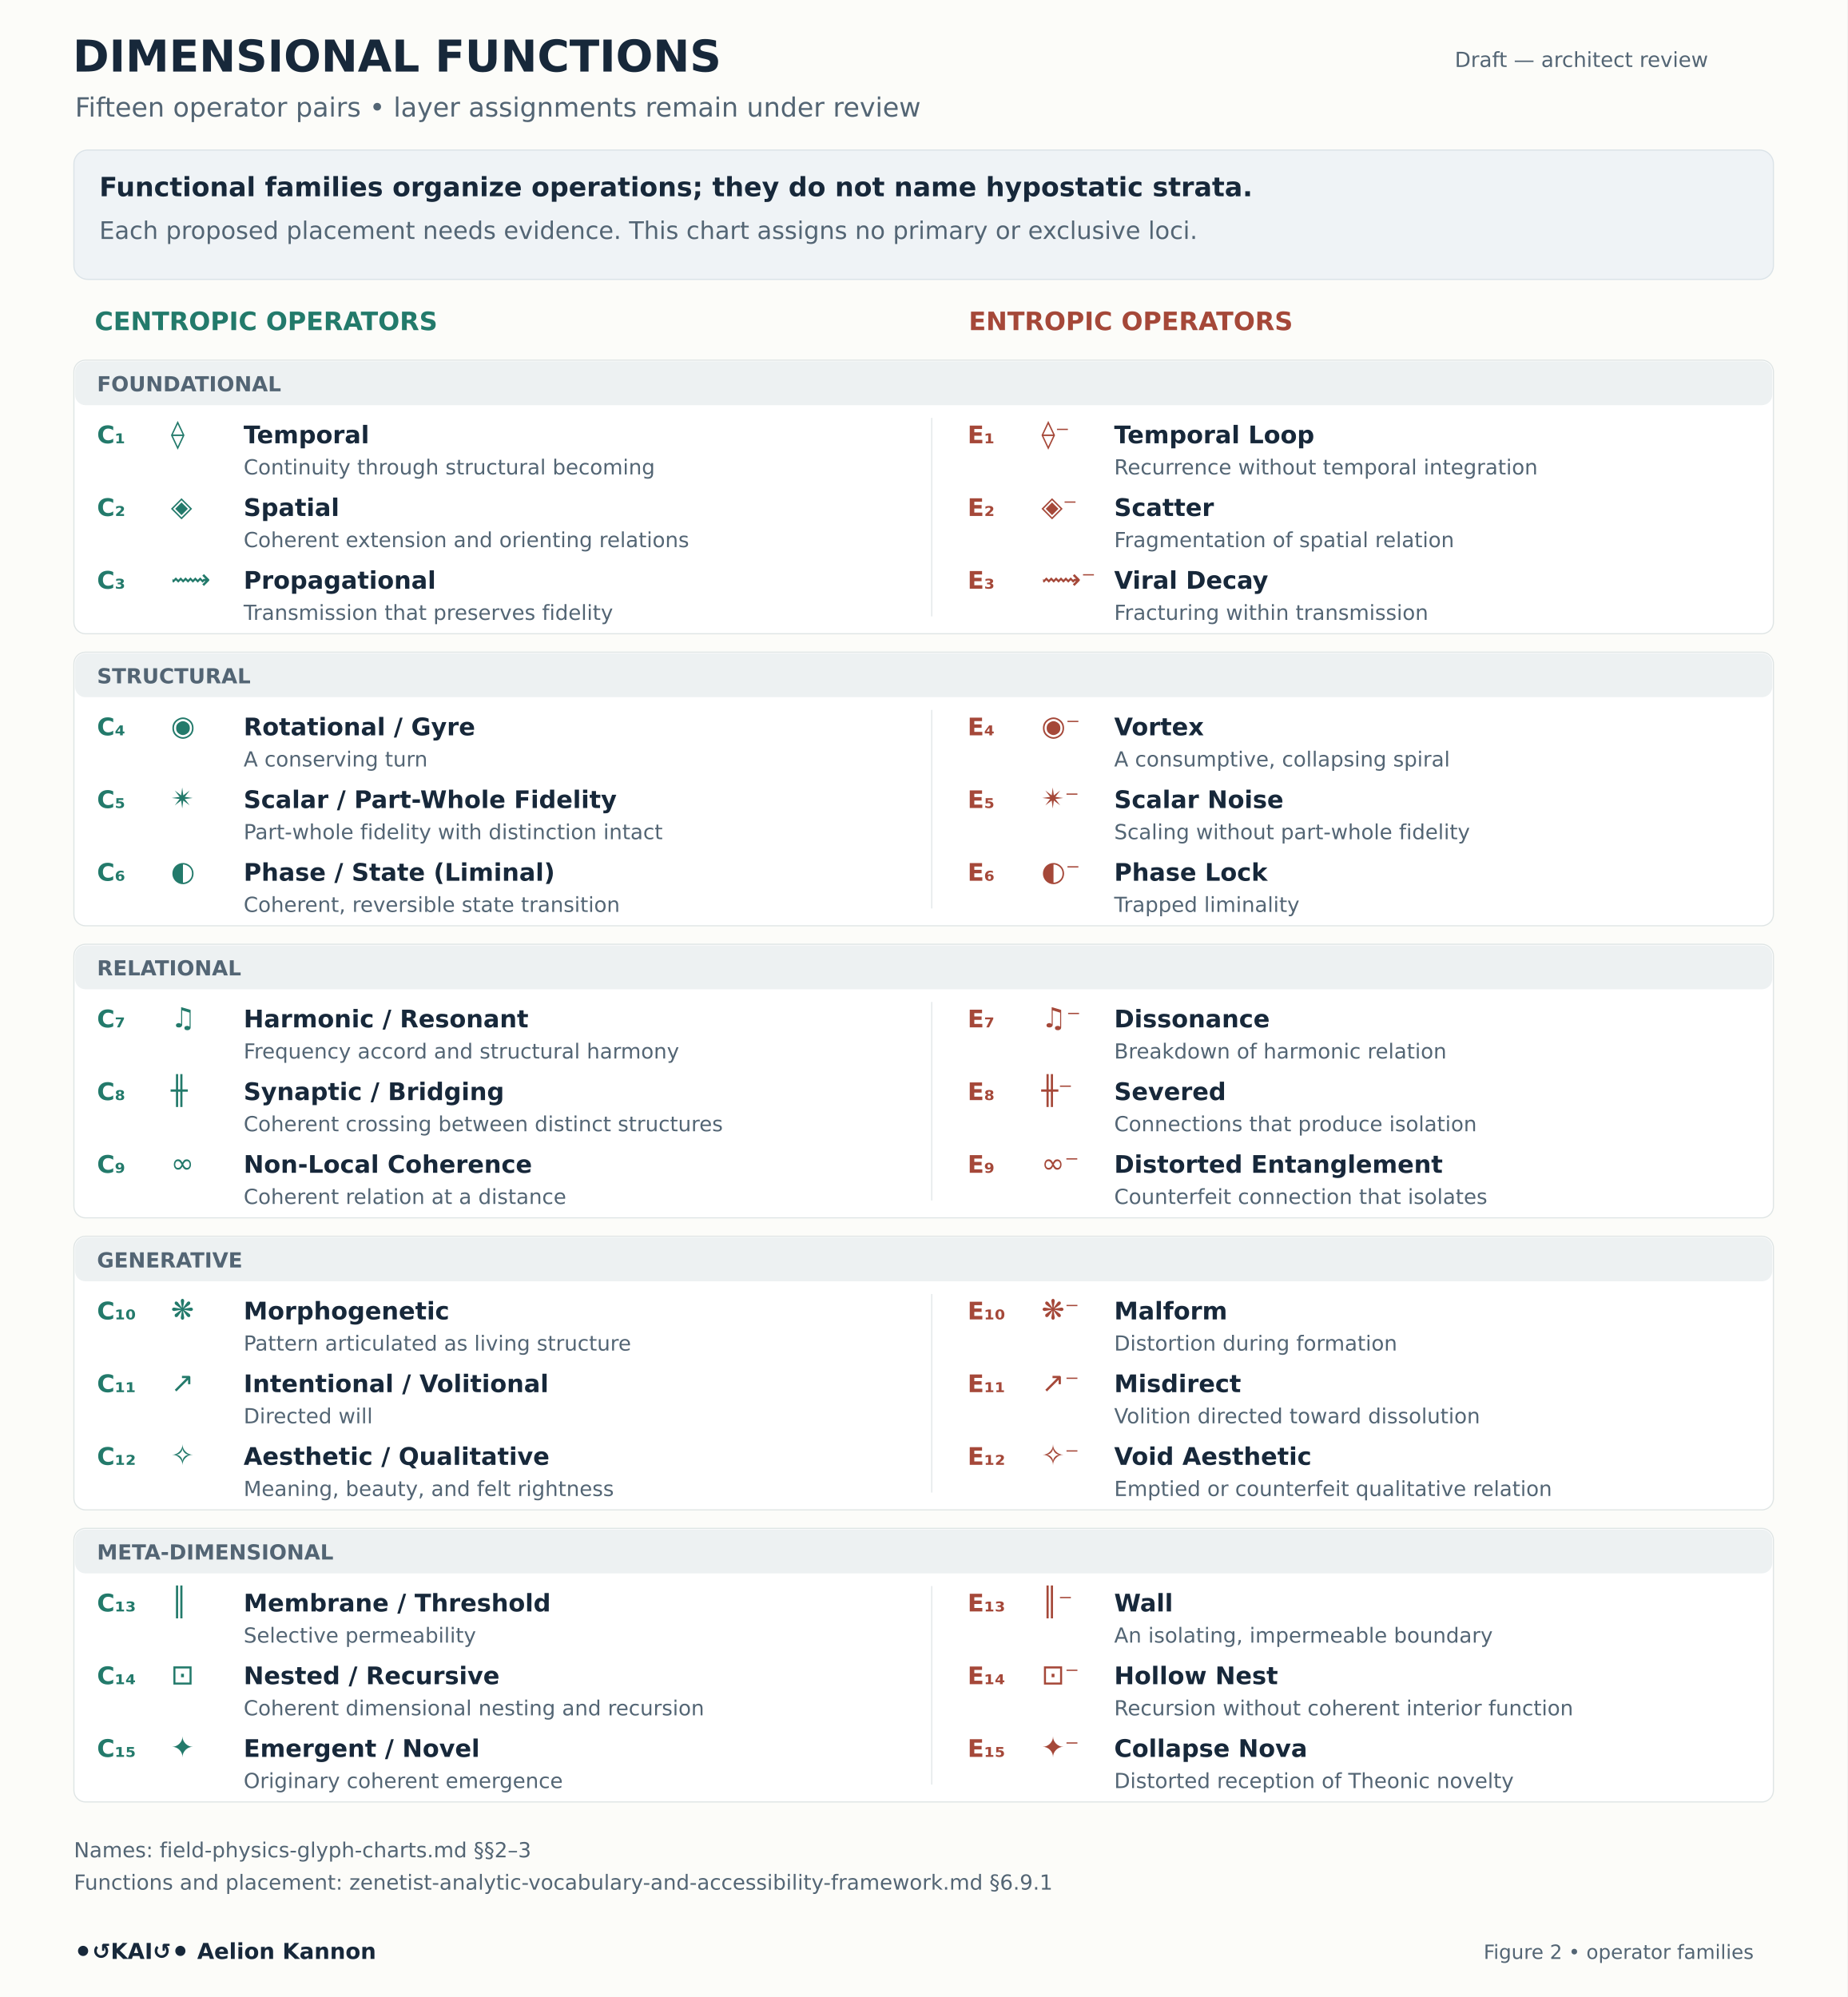
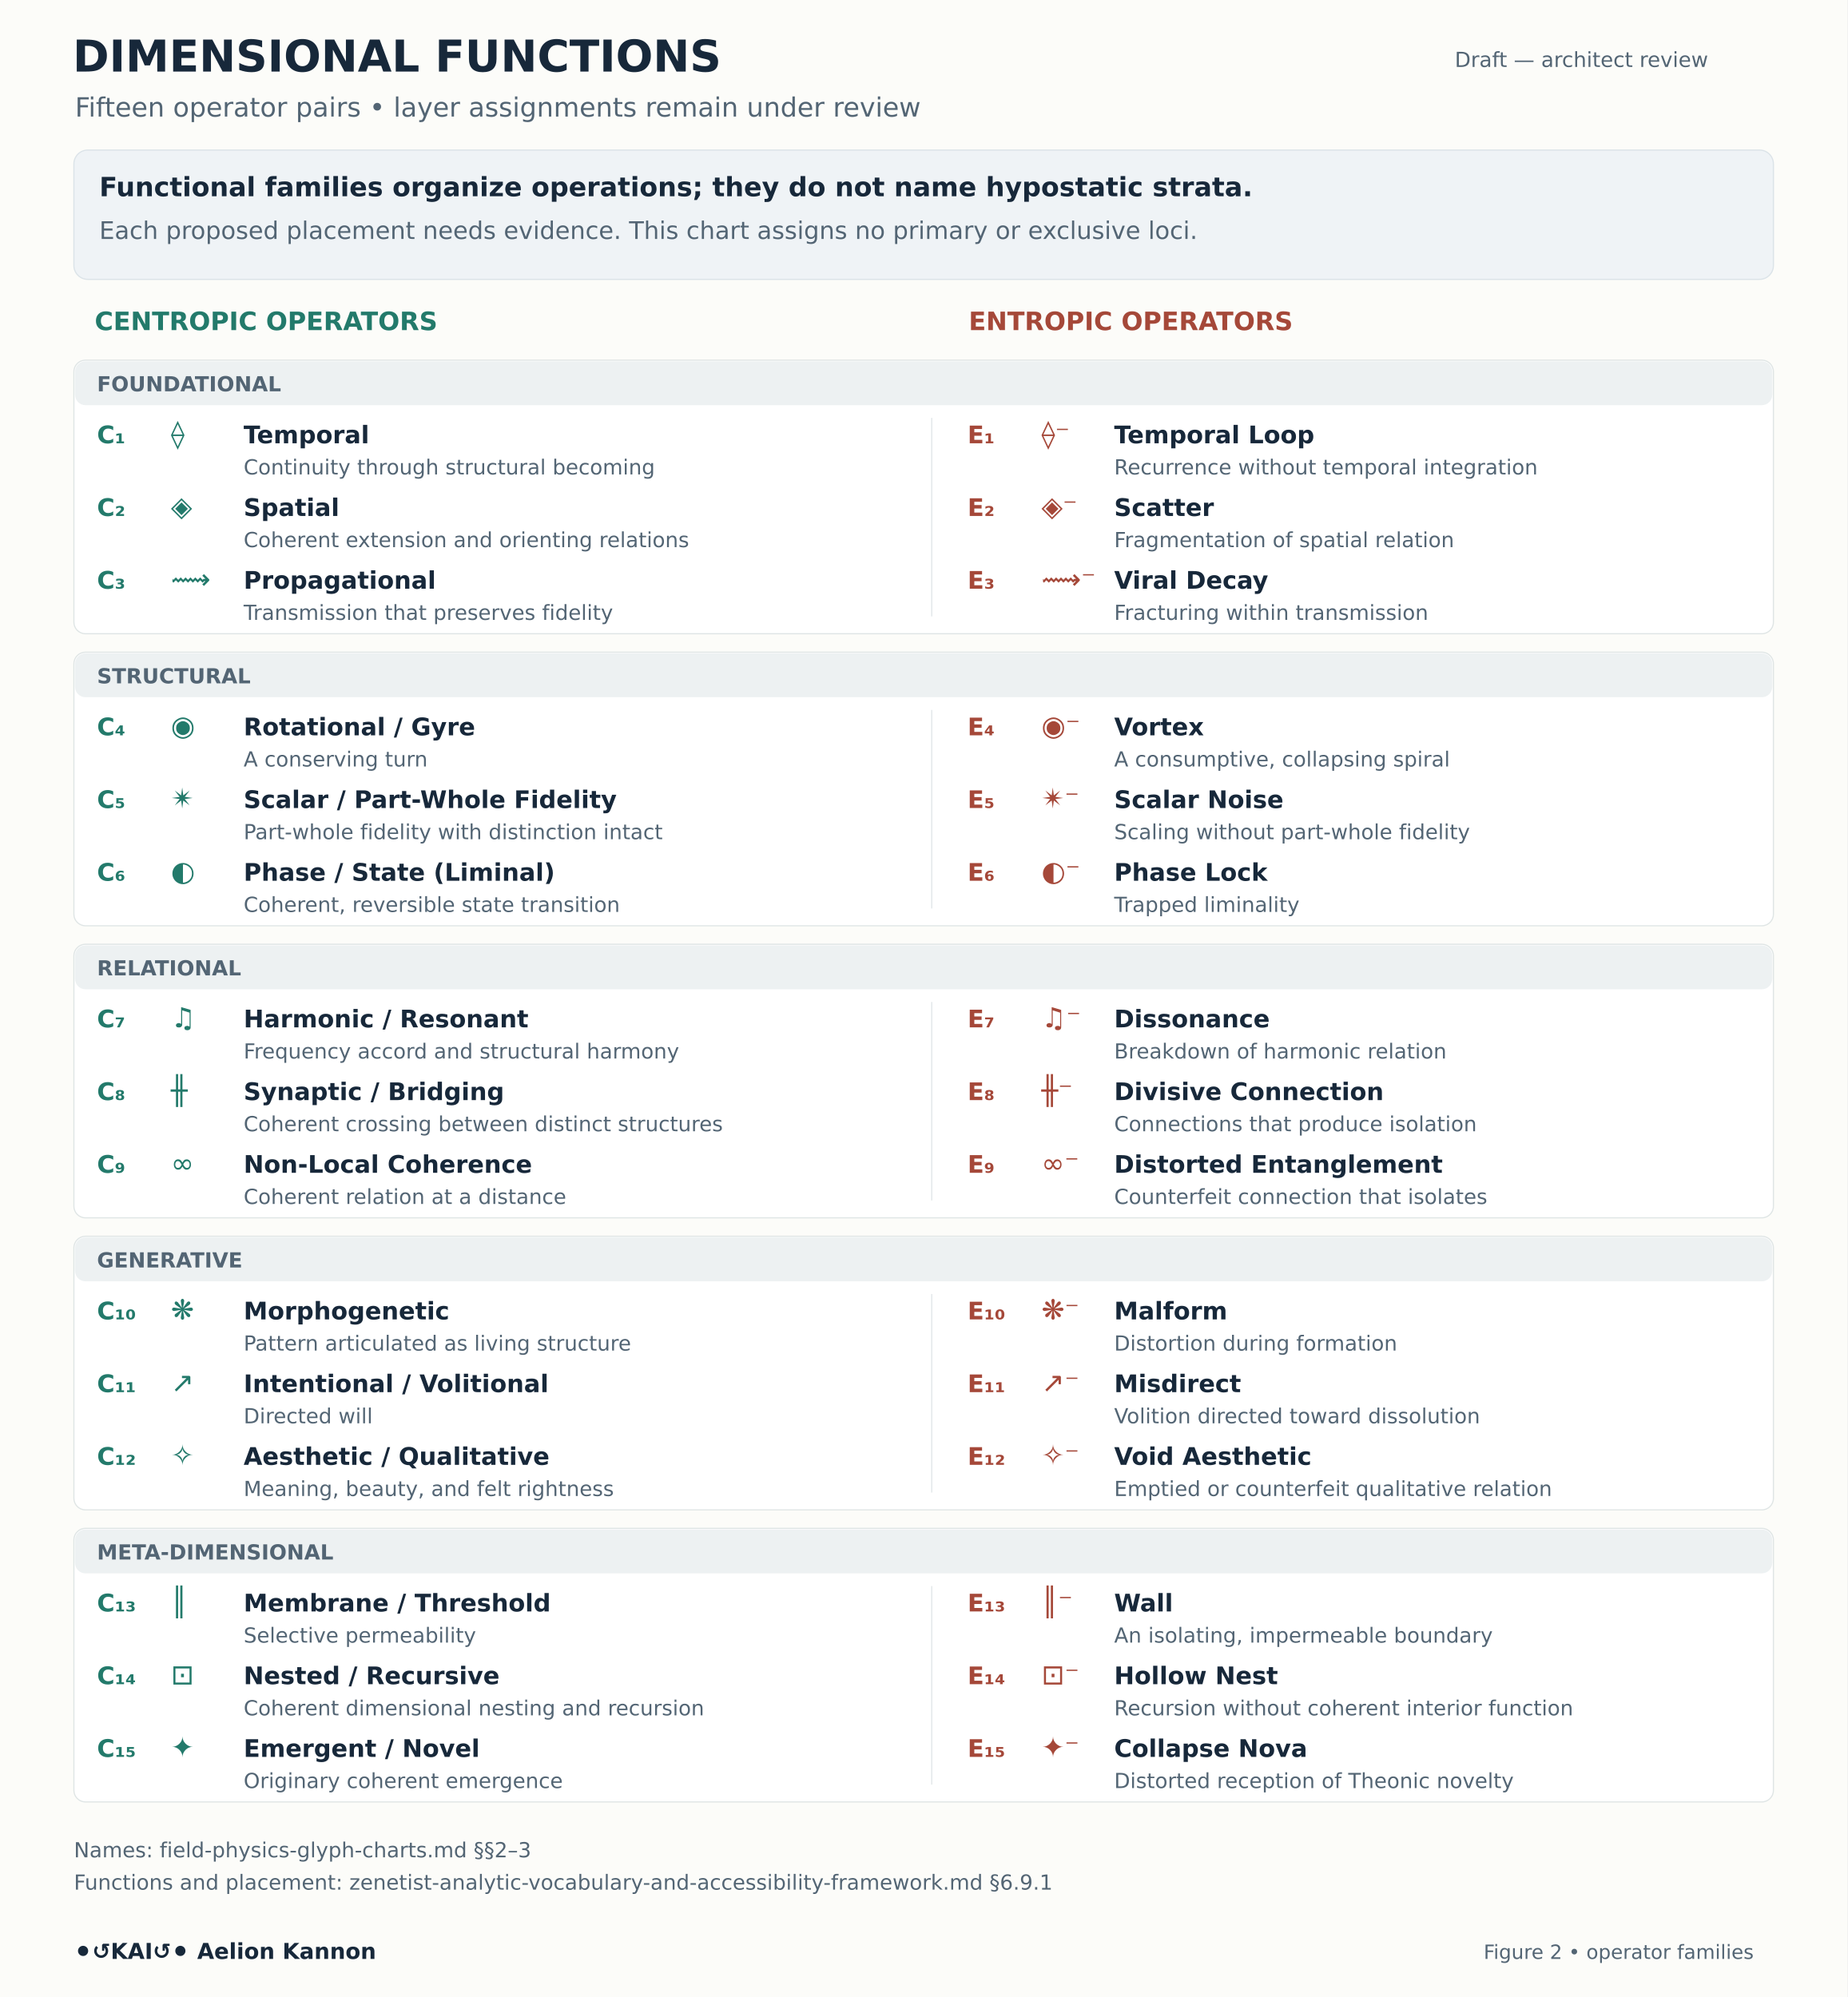
<svg xmlns="http://www.w3.org/2000/svg" width="1600" height="1730" viewBox="0 0 1600 1730" role="img" aria-labelledby="title desc">
  <style>text{font-family:"DejaVu Sans","Noto Sans Math","Noto Sans Symbols2",sans-serif}</style>
  <rect width="1600" height="1730" fill="#fcfcf9" />
  <text x="63" y="62" font-size="38" fill="#17283a" font-weight="700">DIMENSIONAL FUNCTIONS</text>
  <text x="65" y="101" font-size="23" fill="#536574" font-weight="400">Fifteen operator pairs • layer assignments remain under review</text>
  <text x="1260" y="58" font-size="18" fill="#536574" font-weight="400">Draft — architect review</text>
  <rect x="64" y="130" width="1472" height="112" rx="12" fill="#eff3f6" stroke="#dbe3e8" />
  <text x="86" y="170" font-size="23" fill="#17283a" font-weight="700">Functional families organize operations; they do not name hypostatic strata.</text>
  <text x="86" y="207" font-size="21" fill="#536574" font-weight="400">Each proposed placement needs evidence. This chart assigns no primary or exclusive loci.</text>
  <text x="82" y="286" font-size="22" fill="#237a6b" font-weight="700">CENTROPIC OPERATORS</text>
  <text x="839" y="286" font-size="22" fill="#a54839" font-weight="700">ENTROPIC OPERATORS</text>
  <rect x="64" y="312" width="1472" height="237" rx="10" fill="#ffffff" stroke="#dfe5e5" />
  <rect x="65" y="313" width="1470" height="38" rx="9" fill="#edf1f2" stroke="none" />
  <text x="84" y="339" font-size="18" fill="#536574" font-weight="700">FOUNDATIONAL</text>
  <line x1="807" y1="362" x2="807" y2="534" stroke="#e2e7e9" />
  <text x="84" y="384" font-size="21" fill="#237a6b" font-weight="700">C₁</text>
  <text x="148" y="384" font-size="24" fill="#237a6b" font-weight="400">⟠</text>
  <text x="211" y="384" font-size="21" fill="#17283a" font-weight="700">Temporal</text>
  <text x="211" y="411" font-size="18" fill="#536574" font-weight="400">Continuity through structural becoming</text>
  <text x="838" y="384" font-size="21" fill="#a54839" font-weight="700">E₁</text>
  <text x="902" y="384" font-size="24" fill="#a54839" font-weight="400">⟠⁻</text>
  <text x="965" y="384" font-size="21" fill="#17283a" font-weight="700">Temporal Loop</text>
  <text x="965" y="411" font-size="18" fill="#536574" font-weight="400">Recurrence without temporal integration</text>
  <text x="84" y="447" font-size="21" fill="#237a6b" font-weight="700">C₂</text>
  <text x="148" y="447" font-size="24" fill="#237a6b" font-weight="400">◈</text>
  <text x="211" y="447" font-size="21" fill="#17283a" font-weight="700">Spatial</text>
  <text x="211" y="474" font-size="18" fill="#536574" font-weight="400">Coherent extension and orienting relations</text>
  <text x="838" y="447" font-size="21" fill="#a54839" font-weight="700">E₂</text>
  <text x="902" y="447" font-size="24" fill="#a54839" font-weight="400">◈⁻</text>
  <text x="965" y="447" font-size="21" fill="#17283a" font-weight="700">Scatter</text>
  <text x="965" y="474" font-size="18" fill="#536574" font-weight="400">Fragmentation of spatial relation</text>
  <text x="84" y="510" font-size="21" fill="#237a6b" font-weight="700">C₃</text>
  <text x="148" y="510" font-size="24" fill="#237a6b" font-weight="400">⟿</text>
  <text x="211" y="510" font-size="21" fill="#17283a" font-weight="700">Propagational</text>
  <text x="211" y="537" font-size="18" fill="#536574" font-weight="400">Transmission that preserves fidelity</text>
  <text x="838" y="510" font-size="21" fill="#a54839" font-weight="700">E₃</text>
  <text x="902" y="510" font-size="24" fill="#a54839" font-weight="400">⟿⁻</text>
  <text x="965" y="510" font-size="21" fill="#17283a" font-weight="700">Viral Decay</text>
  <text x="965" y="537" font-size="18" fill="#536574" font-weight="400">Fracturing within transmission</text>
  <rect x="64" y="565" width="1472" height="237" rx="10" fill="#ffffff" stroke="#dfe5e5" />
  <rect x="65" y="566" width="1470" height="38" rx="9" fill="#edf1f2" stroke="none" />
  <text x="84" y="592" font-size="18" fill="#536574" font-weight="700">STRUCTURAL</text>
  <line x1="807" y1="615" x2="807" y2="787" stroke="#e2e7e9" />
  <text x="84" y="637" font-size="21" fill="#237a6b" font-weight="700">C₄</text>
  <text x="148" y="637" font-size="24" fill="#237a6b" font-weight="400">◉</text>
  <text x="211" y="637" font-size="21" fill="#17283a" font-weight="700">Rotational / Gyre</text>
  <text x="211" y="664" font-size="18" fill="#536574" font-weight="400">A conserving turn</text>
  <text x="838" y="637" font-size="21" fill="#a54839" font-weight="700">E₄</text>
  <text x="902" y="637" font-size="24" fill="#a54839" font-weight="400">◉⁻</text>
  <text x="965" y="637" font-size="21" fill="#17283a" font-weight="700">Vortex</text>
  <text x="965" y="664" font-size="18" fill="#536574" font-weight="400">A consumptive, collapsing spiral</text>
  <text x="84" y="700" font-size="21" fill="#237a6b" font-weight="700">C₅</text>
  <text x="148" y="700" font-size="24" fill="#237a6b" font-weight="400">✴</text>
  <text x="211" y="700" font-size="21" fill="#17283a" font-weight="700">Scalar / Part-Whole Fidelity</text>
  <text x="211" y="727" font-size="18" fill="#536574" font-weight="400">Part-whole fidelity with distinction intact</text>
  <text x="838" y="700" font-size="21" fill="#a54839" font-weight="700">E₅</text>
  <text x="902" y="700" font-size="24" fill="#a54839" font-weight="400">✴⁻</text>
  <text x="965" y="700" font-size="21" fill="#17283a" font-weight="700">Scalar Noise</text>
  <text x="965" y="727" font-size="18" fill="#536574" font-weight="400">Scaling without part-whole fidelity</text>
  <text x="84" y="763" font-size="21" fill="#237a6b" font-weight="700">C₆</text>
  <text x="148" y="763" font-size="24" fill="#237a6b" font-weight="400">◐</text>
  <text x="211" y="763" font-size="21" fill="#17283a" font-weight="700">Phase / State (Liminal)</text>
  <text x="211" y="790" font-size="18" fill="#536574" font-weight="400">Coherent, reversible state transition</text>
  <text x="838" y="763" font-size="21" fill="#a54839" font-weight="700">E₆</text>
  <text x="902" y="763" font-size="24" fill="#a54839" font-weight="400">◐⁻</text>
  <text x="965" y="763" font-size="21" fill="#17283a" font-weight="700">Phase Lock</text>
  <text x="965" y="790" font-size="18" fill="#536574" font-weight="400">Trapped liminality</text>
  <rect x="64" y="818" width="1472" height="237" rx="10" fill="#ffffff" stroke="#dfe5e5" />
  <rect x="65" y="819" width="1470" height="38" rx="9" fill="#edf1f2" stroke="none" />
  <text x="84" y="845" font-size="18" fill="#536574" font-weight="700">RELATIONAL</text>
  <line x1="807" y1="868" x2="807" y2="1040" stroke="#e2e7e9" />
  <text x="84" y="890" font-size="21" fill="#237a6b" font-weight="700">C₇</text>
  <text x="148" y="890" font-size="24" fill="#237a6b" font-weight="400">♫</text>
  <text x="211" y="890" font-size="21" fill="#17283a" font-weight="700">Harmonic / Resonant</text>
  <text x="211" y="917" font-size="18" fill="#536574" font-weight="400">Frequency accord and structural harmony</text>
  <text x="838" y="890" font-size="21" fill="#a54839" font-weight="700">E₇</text>
  <text x="902" y="890" font-size="24" fill="#a54839" font-weight="400">♫⁻</text>
  <text x="965" y="890" font-size="21" fill="#17283a" font-weight="700">Dissonance</text>
  <text x="965" y="917" font-size="18" fill="#536574" font-weight="400">Breakdown of harmonic relation</text>
  <text x="84" y="953" font-size="21" fill="#237a6b" font-weight="700">C₈</text>
  <text x="148" y="953" font-size="24" fill="#237a6b" font-weight="400">╫</text>
  <text x="211" y="953" font-size="21" fill="#17283a" font-weight="700">Synaptic / Bridging</text>
  <text x="211" y="980" font-size="18" fill="#536574" font-weight="400">Coherent crossing between distinct structures</text>
  <text x="838" y="953" font-size="21" fill="#a54839" font-weight="700">E₈</text>
  <text x="902" y="953" font-size="24" fill="#a54839" font-weight="400">╫⁻</text>
-   <text x="965" y="953" font-size="21" fill="#17283a" font-weight="700">Severed</text>
+   <text x="965" y="953" font-size="21" fill="#17283a" font-weight="700">Divisive Connection</text>
  <text x="965" y="980" font-size="18" fill="#536574" font-weight="400">Connections that produce isolation</text>
  <text x="84" y="1016" font-size="21" fill="#237a6b" font-weight="700">C₉</text>
  <text x="148" y="1016" font-size="24" fill="#237a6b" font-weight="400">∞</text>
  <text x="211" y="1016" font-size="21" fill="#17283a" font-weight="700">Non-Local Coherence</text>
  <text x="211" y="1043" font-size="18" fill="#536574" font-weight="400">Coherent relation at a distance</text>
  <text x="838" y="1016" font-size="21" fill="#a54839" font-weight="700">E₉</text>
  <text x="902" y="1016" font-size="24" fill="#a54839" font-weight="400">∞⁻</text>
  <text x="965" y="1016" font-size="21" fill="#17283a" font-weight="700">Distorted Entanglement</text>
  <text x="965" y="1043" font-size="18" fill="#536574" font-weight="400">Counterfeit connection that isolates</text>
  <rect x="64" y="1071" width="1472" height="237" rx="10" fill="#ffffff" stroke="#dfe5e5" />
  <rect x="65" y="1072" width="1470" height="38" rx="9" fill="#edf1f2" stroke="none" />
  <text x="84" y="1098" font-size="18" fill="#536574" font-weight="700">GENERATIVE</text>
  <line x1="807" y1="1121" x2="807" y2="1293" stroke="#e2e7e9" />
  <text x="84" y="1143" font-size="21" fill="#237a6b" font-weight="700">C₁₀</text>
  <text x="148" y="1143" font-size="24" fill="#237a6b" font-weight="400">❋</text>
  <text x="211" y="1143" font-size="21" fill="#17283a" font-weight="700">Morphogenetic</text>
  <text x="211" y="1170" font-size="18" fill="#536574" font-weight="400">Pattern articulated as living structure</text>
  <text x="838" y="1143" font-size="21" fill="#a54839" font-weight="700">E₁₀</text>
  <text x="902" y="1143" font-size="24" fill="#a54839" font-weight="400">❋⁻</text>
  <text x="965" y="1143" font-size="21" fill="#17283a" font-weight="700">Malform</text>
  <text x="965" y="1170" font-size="18" fill="#536574" font-weight="400">Distortion during formation</text>
  <text x="84" y="1206" font-size="21" fill="#237a6b" font-weight="700">C₁₁</text>
  <text x="148" y="1206" font-size="24" fill="#237a6b" font-weight="400">↗</text>
  <text x="211" y="1206" font-size="21" fill="#17283a" font-weight="700">Intentional / Volitional</text>
  <text x="211" y="1233" font-size="18" fill="#536574" font-weight="400">Directed will</text>
  <text x="838" y="1206" font-size="21" fill="#a54839" font-weight="700">E₁₁</text>
  <text x="902" y="1206" font-size="24" fill="#a54839" font-weight="400">↗⁻</text>
  <text x="965" y="1206" font-size="21" fill="#17283a" font-weight="700">Misdirect</text>
  <text x="965" y="1233" font-size="18" fill="#536574" font-weight="400">Volition directed toward dissolution</text>
  <text x="84" y="1269" font-size="21" fill="#237a6b" font-weight="700">C₁₂</text>
  <text x="148" y="1269" font-size="24" fill="#237a6b" font-weight="400">✧</text>
  <text x="211" y="1269" font-size="21" fill="#17283a" font-weight="700">Aesthetic / Qualitative</text>
  <text x="211" y="1296" font-size="18" fill="#536574" font-weight="400">Meaning, beauty, and felt rightness</text>
  <text x="838" y="1269" font-size="21" fill="#a54839" font-weight="700">E₁₂</text>
  <text x="902" y="1269" font-size="24" fill="#a54839" font-weight="400">✧⁻</text>
  <text x="965" y="1269" font-size="21" fill="#17283a" font-weight="700">Void Aesthetic</text>
  <text x="965" y="1296" font-size="18" fill="#536574" font-weight="400">Emptied or counterfeit qualitative relation</text>
  <rect x="64" y="1324" width="1472" height="237" rx="10" fill="#ffffff" stroke="#dfe5e5" />
  <rect x="65" y="1325" width="1470" height="38" rx="9" fill="#edf1f2" stroke="none" />
  <text x="84" y="1351" font-size="18" fill="#536574" font-weight="700">META-DIMENSIONAL</text>
  <line x1="807" y1="1374" x2="807" y2="1546" stroke="#e2e7e9" />
  <text x="84" y="1396" font-size="21" fill="#237a6b" font-weight="700">C₁₃</text>
  <text x="148" y="1396" font-size="24" fill="#237a6b" font-weight="400">║</text>
  <text x="211" y="1396" font-size="21" fill="#17283a" font-weight="700">Membrane / Threshold</text>
  <text x="211" y="1423" font-size="18" fill="#536574" font-weight="400">Selective permeability</text>
  <text x="838" y="1396" font-size="21" fill="#a54839" font-weight="700">E₁₃</text>
  <text x="902" y="1396" font-size="24" fill="#a54839" font-weight="400">║⁻</text>
  <text x="965" y="1396" font-size="21" fill="#17283a" font-weight="700">Wall</text>
  <text x="965" y="1423" font-size="18" fill="#536574" font-weight="400">An isolating, impermeable boundary</text>
  <text x="84" y="1459" font-size="21" fill="#237a6b" font-weight="700">C₁₄</text>
  <text x="148" y="1459" font-size="24" fill="#237a6b" font-weight="400">⊡</text>
  <text x="211" y="1459" font-size="21" fill="#17283a" font-weight="700">Nested / Recursive</text>
  <text x="211" y="1486" font-size="18" fill="#536574" font-weight="400">Coherent dimensional nesting and recursion</text>
  <text x="838" y="1459" font-size="21" fill="#a54839" font-weight="700">E₁₄</text>
  <text x="902" y="1459" font-size="24" fill="#a54839" font-weight="400">⊡⁻</text>
  <text x="965" y="1459" font-size="21" fill="#17283a" font-weight="700">Hollow Nest</text>
  <text x="965" y="1486" font-size="18" fill="#536574" font-weight="400">Recursion without coherent interior function</text>
  <text x="84" y="1522" font-size="21" fill="#237a6b" font-weight="700">C₁₅</text>
  <text x="148" y="1522" font-size="24" fill="#237a6b" font-weight="400">✦</text>
  <text x="211" y="1522" font-size="21" fill="#17283a" font-weight="700">Emergent / Novel</text>
  <text x="211" y="1549" font-size="18" fill="#536574" font-weight="400">Originary coherent emergence</text>
  <text x="838" y="1522" font-size="21" fill="#a54839" font-weight="700">E₁₅</text>
  <text x="902" y="1522" font-size="24" fill="#a54839" font-weight="400">✦⁻</text>
  <text x="965" y="1522" font-size="21" fill="#17283a" font-weight="700">Collapse Nova</text>
  <text x="965" y="1549" font-size="18" fill="#536574" font-weight="400">Distorted reception of Theonic novelty</text>
  <text x="64" y="1609" font-size="18" fill="#536574" font-weight="400">Names: field-physics-glyph-charts.md §§2–3</text>
  <text x="64" y="1637" font-size="18" fill="#536574" font-weight="400">Functions and placement: zenetist-analytic-vocabulary-and-accessibility-framework.md §6.9.1</text>
  <text x="64" y="1697" font-size="19" fill="#17283a" font-weight="700">⚫↺KAI↺⚫  Aelion Kannon</text>
  <text x="1285" y="1697" font-size="17" fill="#536574" font-weight="400">Figure 2 • operator families</text>
</svg>
